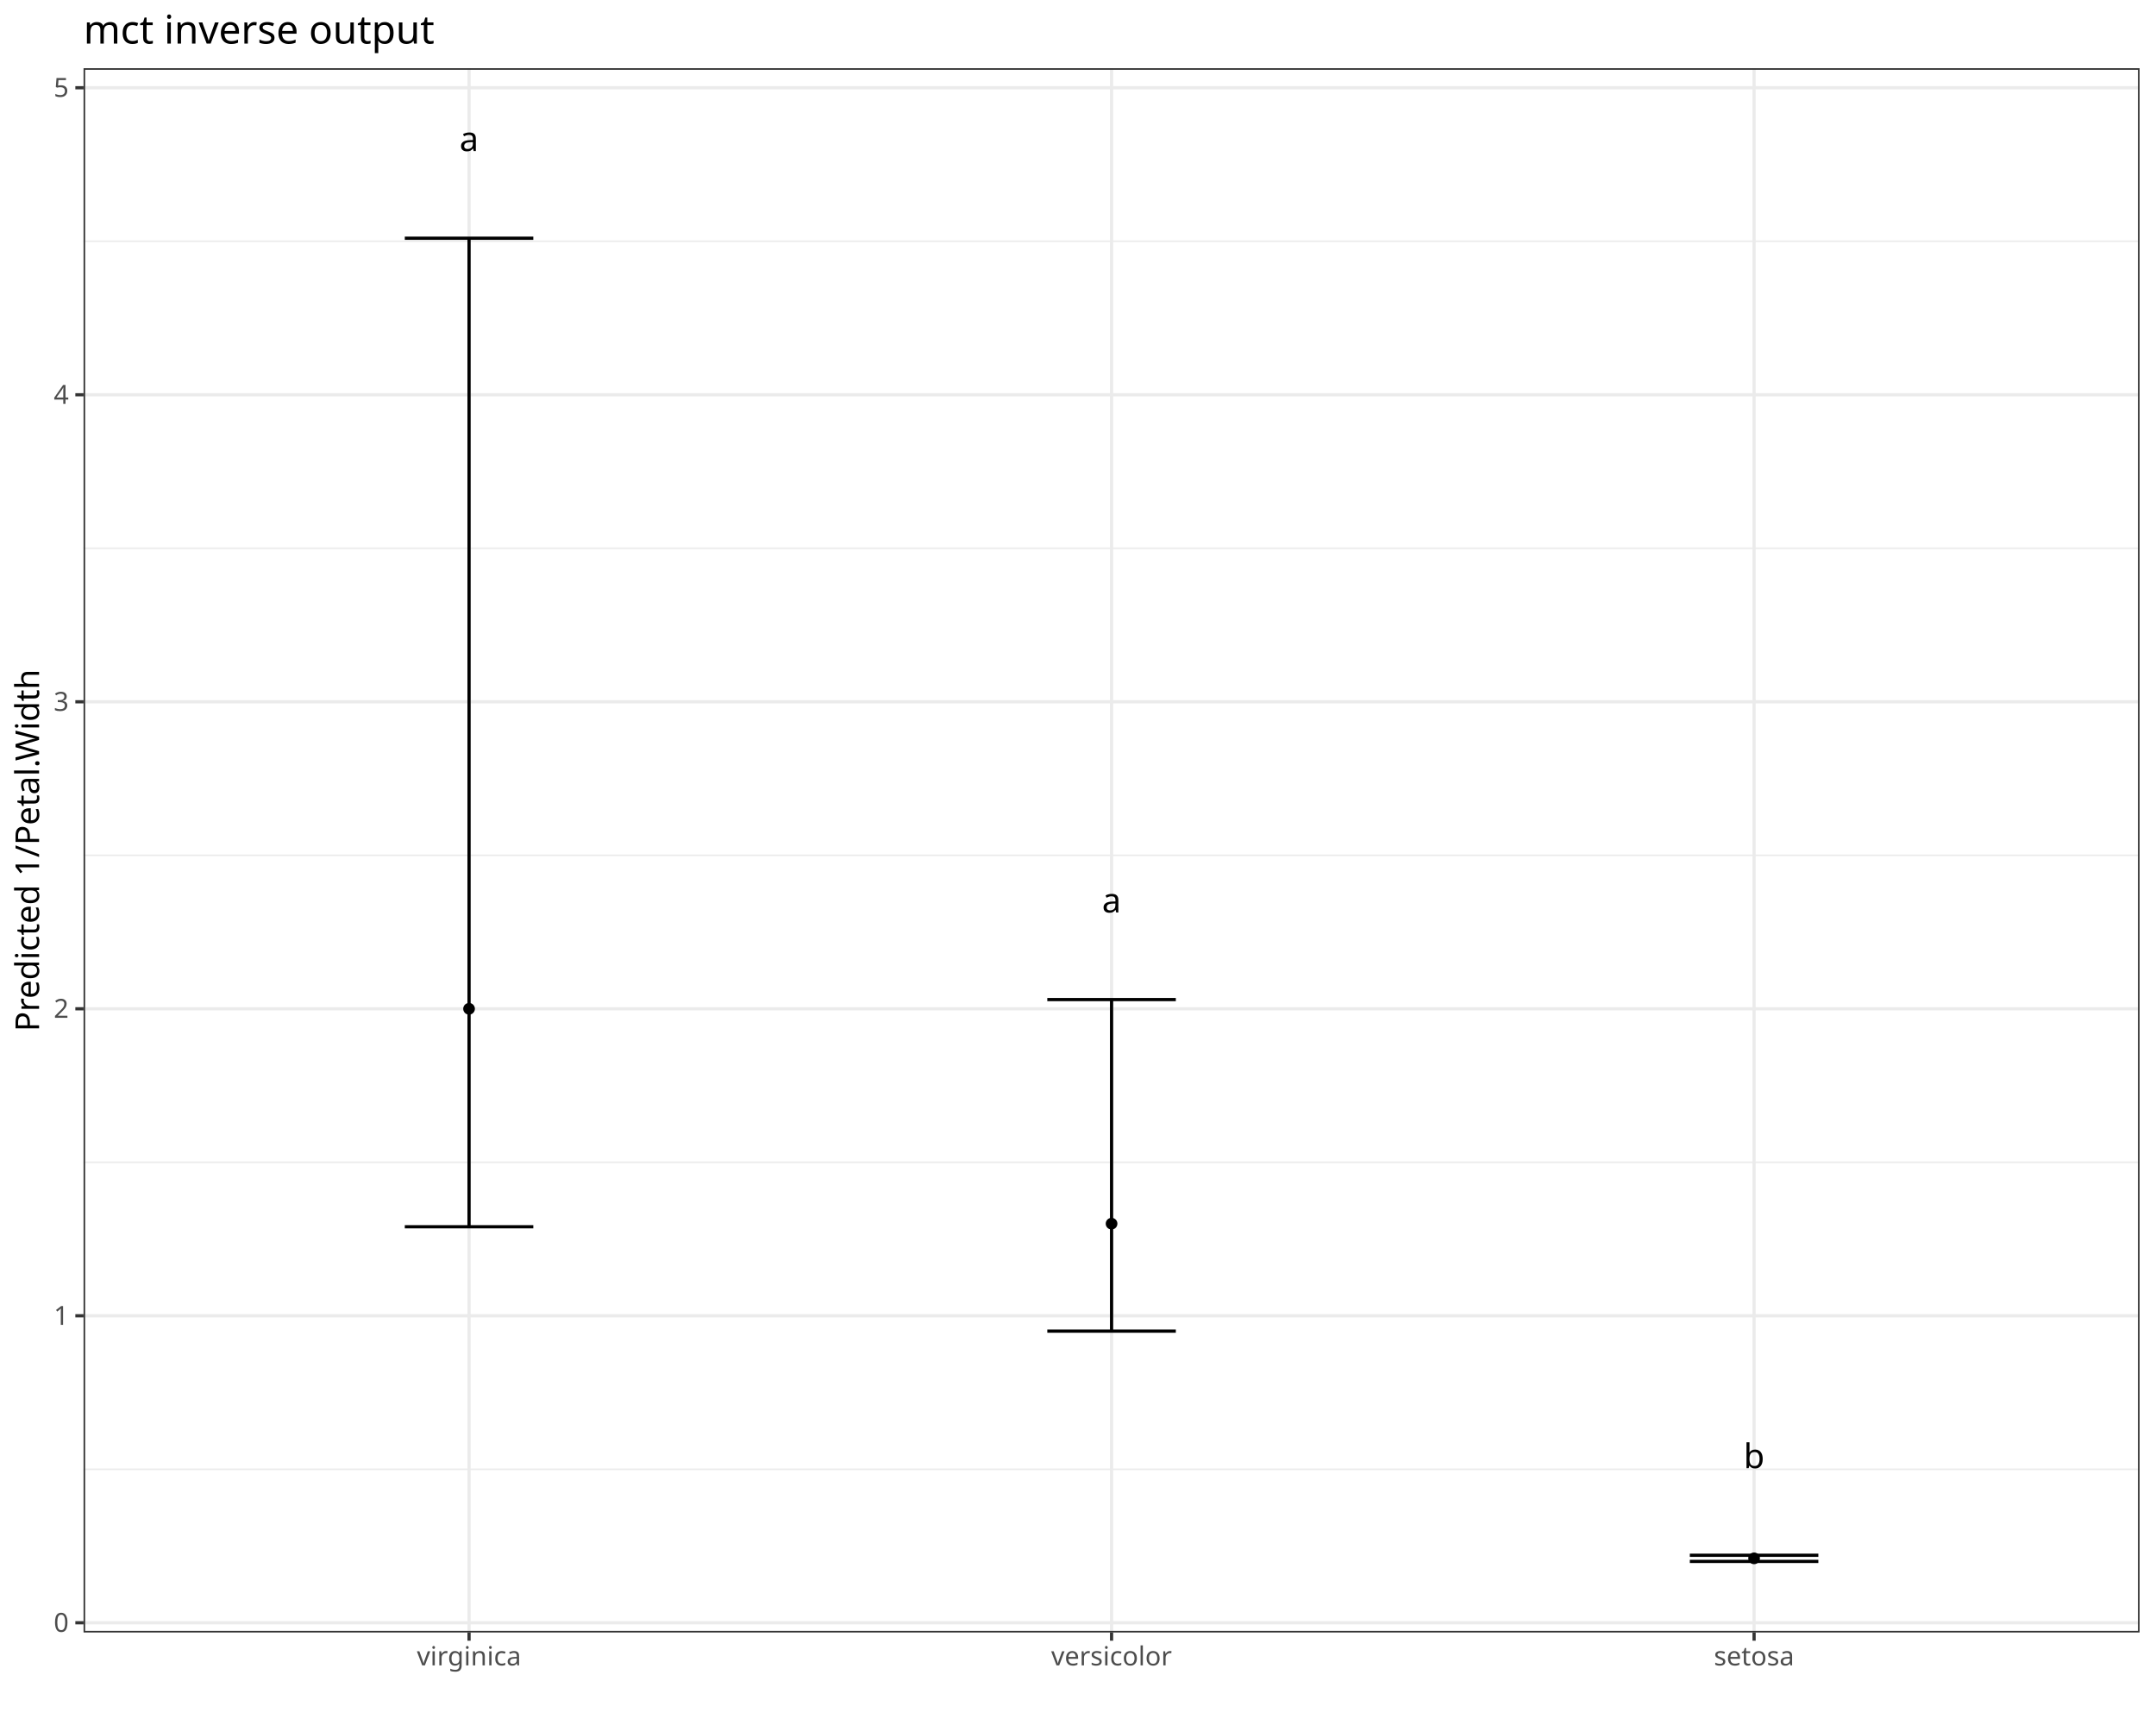
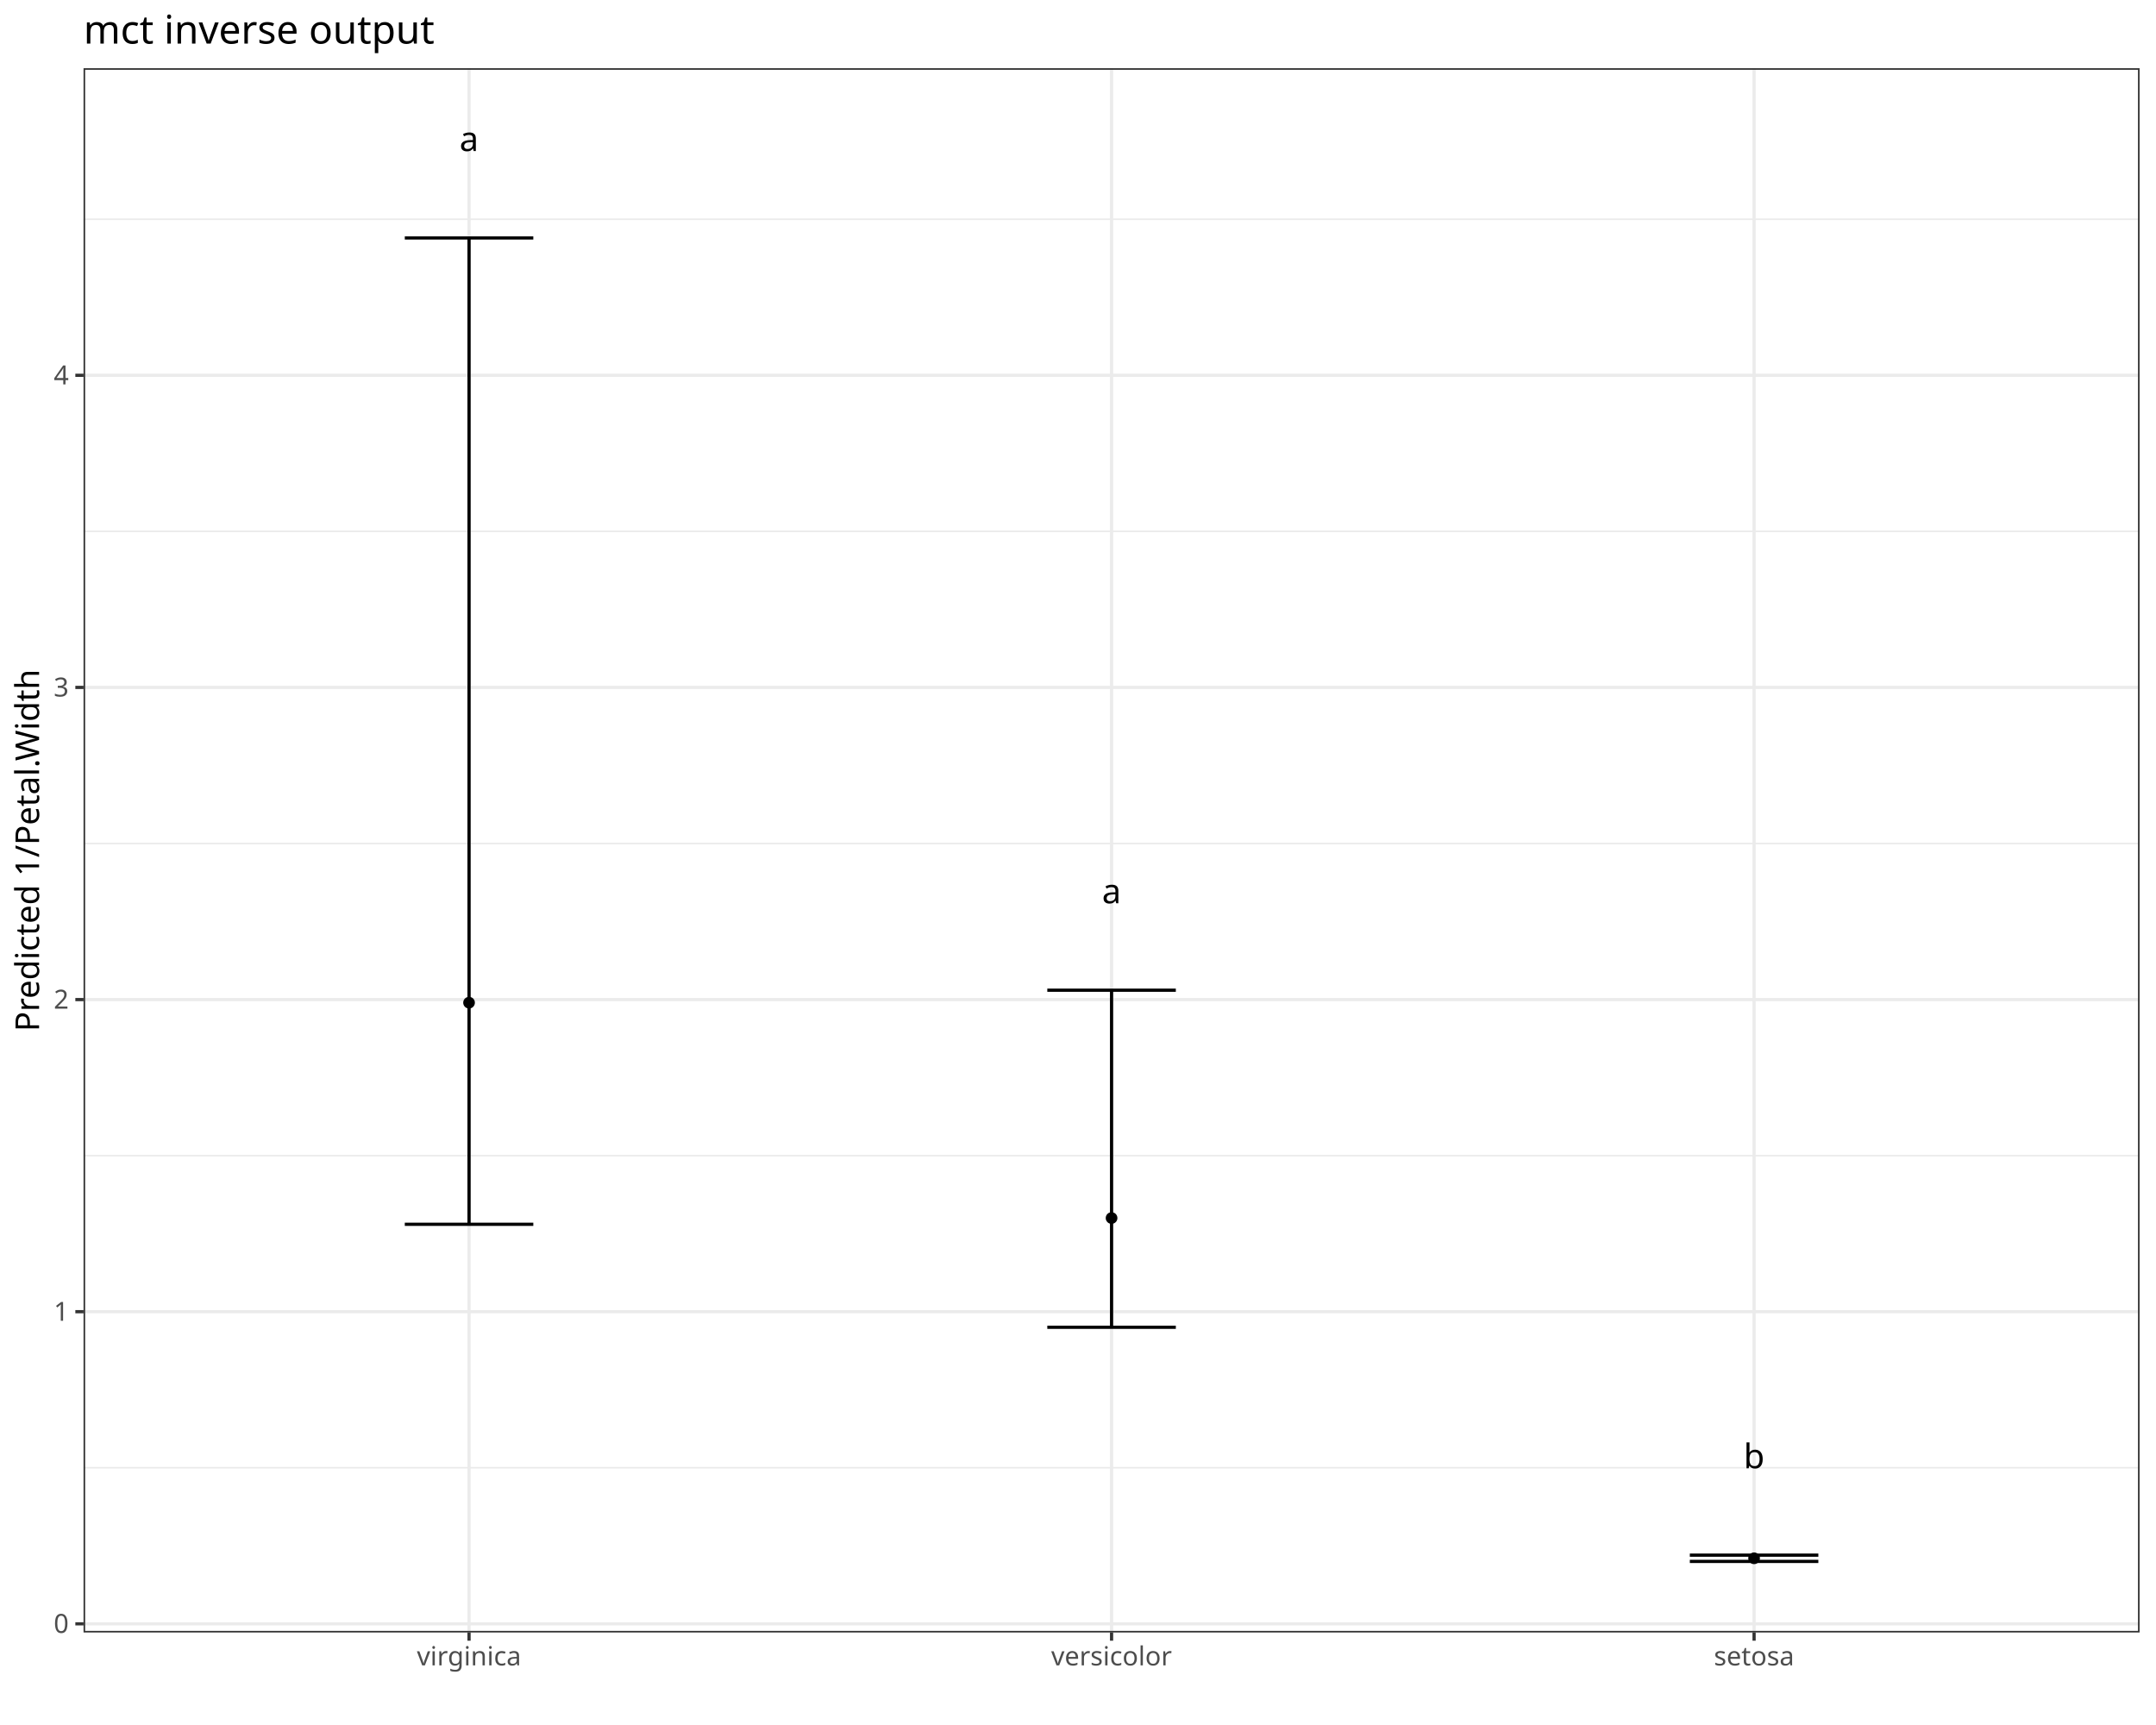
<svg xmlns="http://www.w3.org/2000/svg" class="svglite" data-engine-version="2.0" width="720.00pt" height="576.00pt" viewBox="0 0 720.00 576.00">
  <defs>
    <style type="text/css">
    .svglite line, .svglite polyline, .svglite polygon, .svglite path, .svglite rect, .svglite circle {
      fill: none;
      stroke: #000000;
      stroke-linecap: round;
      stroke-linejoin: round;
      stroke-miterlimit: 10.00;
    }
  </style>
  </defs>
  <rect width="100%" height="100%" style="stroke: none; fill: #FFFFFF;" />
  <defs>
    <clipPath id="cpMC4wMHw3MjAuMDB8MC4wMHw1NzYuMDA=">
      <rect x="0.00" y="0.00" width="720.00" height="576.00" />
    </clipPath>
  </defs>
  <g clip-path="url(#cpMC4wMHw3MjAuMDB8MC4wMHw1NzYuMDA=)">
    <rect x="0.00" y="0.00" width="720.00" height="576.00" style="stroke-width: 1.07; stroke: #FFFFFF; fill: #FFFFFF;" />
  </g>
  <defs>
    <clipPath id="cpMjcuOTB8NzE0LjUyfDIyLjc4fDU0NS4xMQ==">
      <rect x="27.90" y="22.78" width="686.62" height="522.33" />
    </clipPath>
  </defs>
  <g clip-path="url(#cpMjcuOTB8NzE0LjUyfDIyLjc4fDU0NS4xMQ==)">
    <rect x="27.90" y="22.78" width="686.62" height="522.33" style="stroke-width: 1.07; stroke: none; fill: #FFFFFF;" />
-     <polyline points="27.90,490.62 714.52,490.62 " style="stroke-width: 0.53; stroke: #EBEBEB; stroke-linecap: butt;" />
-     <polyline points="27.90,388.10 714.52,388.10 " style="stroke-width: 0.53; stroke: #EBEBEB; stroke-linecap: butt;" />
-     <polyline points="27.90,285.59 714.52,285.59 " style="stroke-width: 0.53; stroke: #EBEBEB; stroke-linecap: butt;" />
-     <polyline points="27.90,183.07 714.52,183.07 " style="stroke-width: 0.53; stroke: #EBEBEB; stroke-linecap: butt;" />
-     <polyline points="27.90,80.56 714.52,80.56 " style="stroke-width: 0.53; stroke: #EBEBEB; stroke-linecap: butt;" />
-     <polyline points="27.90,541.87 714.52,541.87 " style="stroke-width: 1.07; stroke: #EBEBEB; stroke-linecap: butt;" />
-     <polyline points="27.90,439.36 714.52,439.36 " style="stroke-width: 1.07; stroke: #EBEBEB; stroke-linecap: butt;" />
-     <polyline points="27.90,336.85 714.52,336.85 " style="stroke-width: 1.07; stroke: #EBEBEB; stroke-linecap: butt;" />
-     <polyline points="27.90,234.33 714.52,234.33 " style="stroke-width: 1.07; stroke: #EBEBEB; stroke-linecap: butt;" />
-     <polyline points="27.90,131.82 714.52,131.82 " style="stroke-width: 1.07; stroke: #EBEBEB; stroke-linecap: butt;" />
-     <polyline points="27.90,29.30 714.52,29.30 " style="stroke-width: 1.07; stroke: #EBEBEB; stroke-linecap: butt;" />
+     <polyline points="27.90,490.10 714.52,490.10 " style="stroke-width: 0.53; stroke: #EBEBEB; stroke-linecap: butt;" />
+     <polyline points="27.90,385.88 714.52,385.88 " style="stroke-width: 0.53; stroke: #EBEBEB; stroke-linecap: butt;" />
+     <polyline points="27.90,281.66 714.52,281.66 " style="stroke-width: 0.53; stroke: #EBEBEB; stroke-linecap: butt;" />
+     <polyline points="27.90,177.43 714.52,177.43 " style="stroke-width: 0.53; stroke: #EBEBEB; stroke-linecap: butt;" />
+     <polyline points="27.90,73.21 714.52,73.21 " style="stroke-width: 0.53; stroke: #EBEBEB; stroke-linecap: butt;" />
+     <polyline points="27.90,542.22 714.52,542.22 " style="stroke-width: 1.07; stroke: #EBEBEB; stroke-linecap: butt;" />
+     <polyline points="27.90,437.99 714.52,437.99 " style="stroke-width: 1.07; stroke: #EBEBEB; stroke-linecap: butt;" />
+     <polyline points="27.90,333.77 714.52,333.77 " style="stroke-width: 1.07; stroke: #EBEBEB; stroke-linecap: butt;" />
+     <polyline points="27.90,229.54 714.52,229.54 " style="stroke-width: 1.07; stroke: #EBEBEB; stroke-linecap: butt;" />
+     <polyline points="27.90,125.32 714.52,125.32 " style="stroke-width: 1.07; stroke: #EBEBEB; stroke-linecap: butt;" />
    <polyline points="156.64,545.11 156.64,22.78 " style="stroke-width: 1.07; stroke: #EBEBEB; stroke-linecap: butt;" />
    <polyline points="371.21,545.11 371.21,22.78 " style="stroke-width: 1.07; stroke: #EBEBEB; stroke-linecap: butt;" />
    <polyline points="585.78,545.11 585.78,22.78 " style="stroke-width: 1.07; stroke: #EBEBEB; stroke-linecap: butt;" />
-     <polyline points="135.18,409.63 178.10,409.63 " style="stroke-width: 1.07; stroke-linecap: butt;" />
-     <polyline points="156.64,409.63 156.64,79.54 " style="stroke-width: 1.07; stroke-linecap: butt;" />
-     <polyline points="135.18,79.54 178.10,79.54 " style="stroke-width: 1.07; stroke-linecap: butt;" />
-     <polyline points="349.75,444.48 392.67,444.48 " style="stroke-width: 1.07; stroke-linecap: butt;" />
-     <polyline points="371.21,444.48 371.21,333.77 " style="stroke-width: 1.07; stroke-linecap: butt;" />
-     <polyline points="349.75,333.77 392.67,333.77 " style="stroke-width: 1.07; stroke-linecap: butt;" />
+     <polyline points="135.18,408.81 178.10,408.81 " style="stroke-width: 1.07; stroke-linecap: butt;" />
+     <polyline points="156.64,408.81 156.64,79.46 " style="stroke-width: 1.07; stroke-linecap: butt;" />
+     <polyline points="135.18,79.46 178.10,79.46 " style="stroke-width: 1.07; stroke-linecap: butt;" />
+     <polyline points="349.75,443.20 392.67,443.20 " style="stroke-width: 1.07; stroke-linecap: butt;" />
+     <polyline points="371.21,443.20 371.21,330.64 " style="stroke-width: 1.07; stroke-linecap: butt;" />
+     <polyline points="349.75,330.64 392.67,330.64 " style="stroke-width: 1.07; stroke-linecap: butt;" />
    <polyline points="564.32,521.37 607.24,521.37 " style="stroke-width: 1.07; stroke-linecap: butt;" />
-     <polyline points="585.78,521.37 585.78,519.32 " style="stroke-width: 1.07; stroke-linecap: butt;" />
-     <polyline points="564.32,519.32 607.24,519.32 " style="stroke-width: 1.07; stroke-linecap: butt;" />
+     <polyline points="585.78,521.37 585.78,519.29 " style="stroke-width: 1.07; stroke-linecap: butt;" />
+     <polyline points="564.32,519.29 607.24,519.29 " style="stroke-width: 1.07; stroke-linecap: butt;" />
    <text x="156.64" y="50.44" text-anchor="middle" style="font-size: 11.38px; font-family: sans;" textLength="6.33px" lengthAdjust="spacingAndGlyphs">a</text>
-     <text x="371.21" y="304.68" text-anchor="middle" style="font-size: 11.38px; font-family: sans;" textLength="6.33px" lengthAdjust="spacingAndGlyphs">a</text>
-     <text x="585.78" y="490.23" text-anchor="middle" style="font-size: 11.38px; font-family: sans;" textLength="6.33px" lengthAdjust="spacingAndGlyphs">b</text>
-     <circle cx="156.64" cy="336.85" r="1.95" style="stroke-width: 0.71; stroke: none; fill: #000000;" />
-     <circle cx="371.21" cy="408.60" r="1.95" style="stroke-width: 0.71; stroke: none; fill: #000000;" />
-     <circle cx="585.78" cy="520.35" r="1.95" style="stroke-width: 0.71; stroke: none; fill: #000000;" />
+     <text x="371.21" y="301.62" text-anchor="middle" style="font-size: 11.38px; font-family: sans;" textLength="6.33px" lengthAdjust="spacingAndGlyphs">a</text>
+     <text x="585.78" y="490.27" text-anchor="middle" style="font-size: 11.38px; font-family: sans;" textLength="6.33px" lengthAdjust="spacingAndGlyphs">b</text>
+     <circle cx="156.64" cy="334.81" r="1.95" style="stroke-width: 0.71; stroke: none; fill: #000000;" />
+     <circle cx="371.21" cy="406.72" r="1.95" style="stroke-width: 0.71; stroke: none; fill: #000000;" />
+     <circle cx="585.78" cy="520.33" r="1.95" style="stroke-width: 0.71; stroke: none; fill: #000000;" />
    <rect x="27.90" y="22.78" width="686.62" height="522.33" style="stroke-width: 1.07; stroke: #333333;" />
  </g>
  <g clip-path="url(#cpMC4wMHw3MjAuMDB8MC4wMHw1NzYuMDA=)">
-     <text x="22.97" y="544.90" text-anchor="end" style="font-size: 8.80px; fill: #4D4D4D; font-family: sans;" textLength="4.89px" lengthAdjust="spacingAndGlyphs">0</text>
-     <text x="22.97" y="442.39" text-anchor="end" style="font-size: 8.80px; fill: #4D4D4D; font-family: sans;" textLength="4.89px" lengthAdjust="spacingAndGlyphs">1</text>
-     <text x="22.97" y="339.87" text-anchor="end" style="font-size: 8.80px; fill: #4D4D4D; font-family: sans;" textLength="4.89px" lengthAdjust="spacingAndGlyphs">2</text>
-     <text x="22.97" y="237.36" text-anchor="end" style="font-size: 8.80px; fill: #4D4D4D; font-family: sans;" textLength="4.89px" lengthAdjust="spacingAndGlyphs">3</text>
-     <text x="22.97" y="134.85" text-anchor="end" style="font-size: 8.80px; fill: #4D4D4D; font-family: sans;" textLength="4.89px" lengthAdjust="spacingAndGlyphs">4</text>
-     <text x="22.97" y="32.33" text-anchor="end" style="font-size: 8.80px; fill: #4D4D4D; font-family: sans;" textLength="4.89px" lengthAdjust="spacingAndGlyphs">5</text>
-     <polyline points="25.16,541.87 27.90,541.87 " style="stroke-width: 1.07; stroke: #333333; stroke-linecap: butt;" />
-     <polyline points="25.16,439.36 27.90,439.36 " style="stroke-width: 1.07; stroke: #333333; stroke-linecap: butt;" />
-     <polyline points="25.16,336.85 27.90,336.85 " style="stroke-width: 1.07; stroke: #333333; stroke-linecap: butt;" />
-     <polyline points="25.16,234.33 27.90,234.33 " style="stroke-width: 1.07; stroke: #333333; stroke-linecap: butt;" />
-     <polyline points="25.16,131.82 27.90,131.82 " style="stroke-width: 1.07; stroke: #333333; stroke-linecap: butt;" />
-     <polyline points="25.16,29.30 27.90,29.30 " style="stroke-width: 1.07; stroke: #333333; stroke-linecap: butt;" />
+     <text x="22.97" y="545.24" text-anchor="end" style="font-size: 8.80px; fill: #4D4D4D; font-family: sans;" textLength="4.89px" lengthAdjust="spacingAndGlyphs">0</text>
+     <text x="22.97" y="441.02" text-anchor="end" style="font-size: 8.80px; fill: #4D4D4D; font-family: sans;" textLength="4.89px" lengthAdjust="spacingAndGlyphs">1</text>
+     <text x="22.97" y="336.80" text-anchor="end" style="font-size: 8.80px; fill: #4D4D4D; font-family: sans;" textLength="4.89px" lengthAdjust="spacingAndGlyphs">2</text>
+     <text x="22.97" y="232.57" text-anchor="end" style="font-size: 8.80px; fill: #4D4D4D; font-family: sans;" textLength="4.89px" lengthAdjust="spacingAndGlyphs">3</text>
+     <text x="22.97" y="128.35" text-anchor="end" style="font-size: 8.80px; fill: #4D4D4D; font-family: sans;" textLength="4.89px" lengthAdjust="spacingAndGlyphs">4</text>
+     <polyline points="25.16,542.22 27.90,542.22 " style="stroke-width: 1.07; stroke: #333333; stroke-linecap: butt;" />
+     <polyline points="25.16,437.99 27.90,437.99 " style="stroke-width: 1.07; stroke: #333333; stroke-linecap: butt;" />
+     <polyline points="25.16,333.77 27.90,333.77 " style="stroke-width: 1.07; stroke: #333333; stroke-linecap: butt;" />
+     <polyline points="25.16,229.54 27.90,229.54 " style="stroke-width: 1.07; stroke: #333333; stroke-linecap: butt;" />
+     <polyline points="25.16,125.32 27.90,125.32 " style="stroke-width: 1.07; stroke: #333333; stroke-linecap: butt;" />
    <polyline points="156.64,547.85 156.64,545.11 " style="stroke-width: 1.07; stroke: #333333; stroke-linecap: butt;" />
    <polyline points="371.21,547.85 371.21,545.11 " style="stroke-width: 1.07; stroke: #333333; stroke-linecap: butt;" />
    <polyline points="585.78,547.85 585.78,545.11 " style="stroke-width: 1.07; stroke: #333333; stroke-linecap: butt;" />
    <text x="156.64" y="556.10" text-anchor="middle" style="font-size: 8.80px; fill: #4D4D4D; font-family: sans;" textLength="32.28px" lengthAdjust="spacingAndGlyphs">virginica</text>
    <text x="371.21" y="556.10" text-anchor="middle" style="font-size: 8.80px; fill: #4D4D4D; font-family: sans;" textLength="37.66px" lengthAdjust="spacingAndGlyphs">versicolor</text>
    <text x="585.78" y="556.10" text-anchor="middle" style="font-size: 8.80px; fill: #4D4D4D; font-family: sans;" textLength="25.94px" lengthAdjust="spacingAndGlyphs">setosa</text>
    <text transform="translate(13.05,283.95) rotate(-90)" text-anchor="middle" style="font-size: 11.00px; font-family: sans;" textLength="114.95px" lengthAdjust="spacingAndGlyphs">Predicted 1/Petal.Width</text>
    <text x="27.90" y="14.56" style="font-size: 13.20px; font-family: sans;" textLength="107.87px" lengthAdjust="spacingAndGlyphs">mct inverse output</text>
  </g>
</svg>
